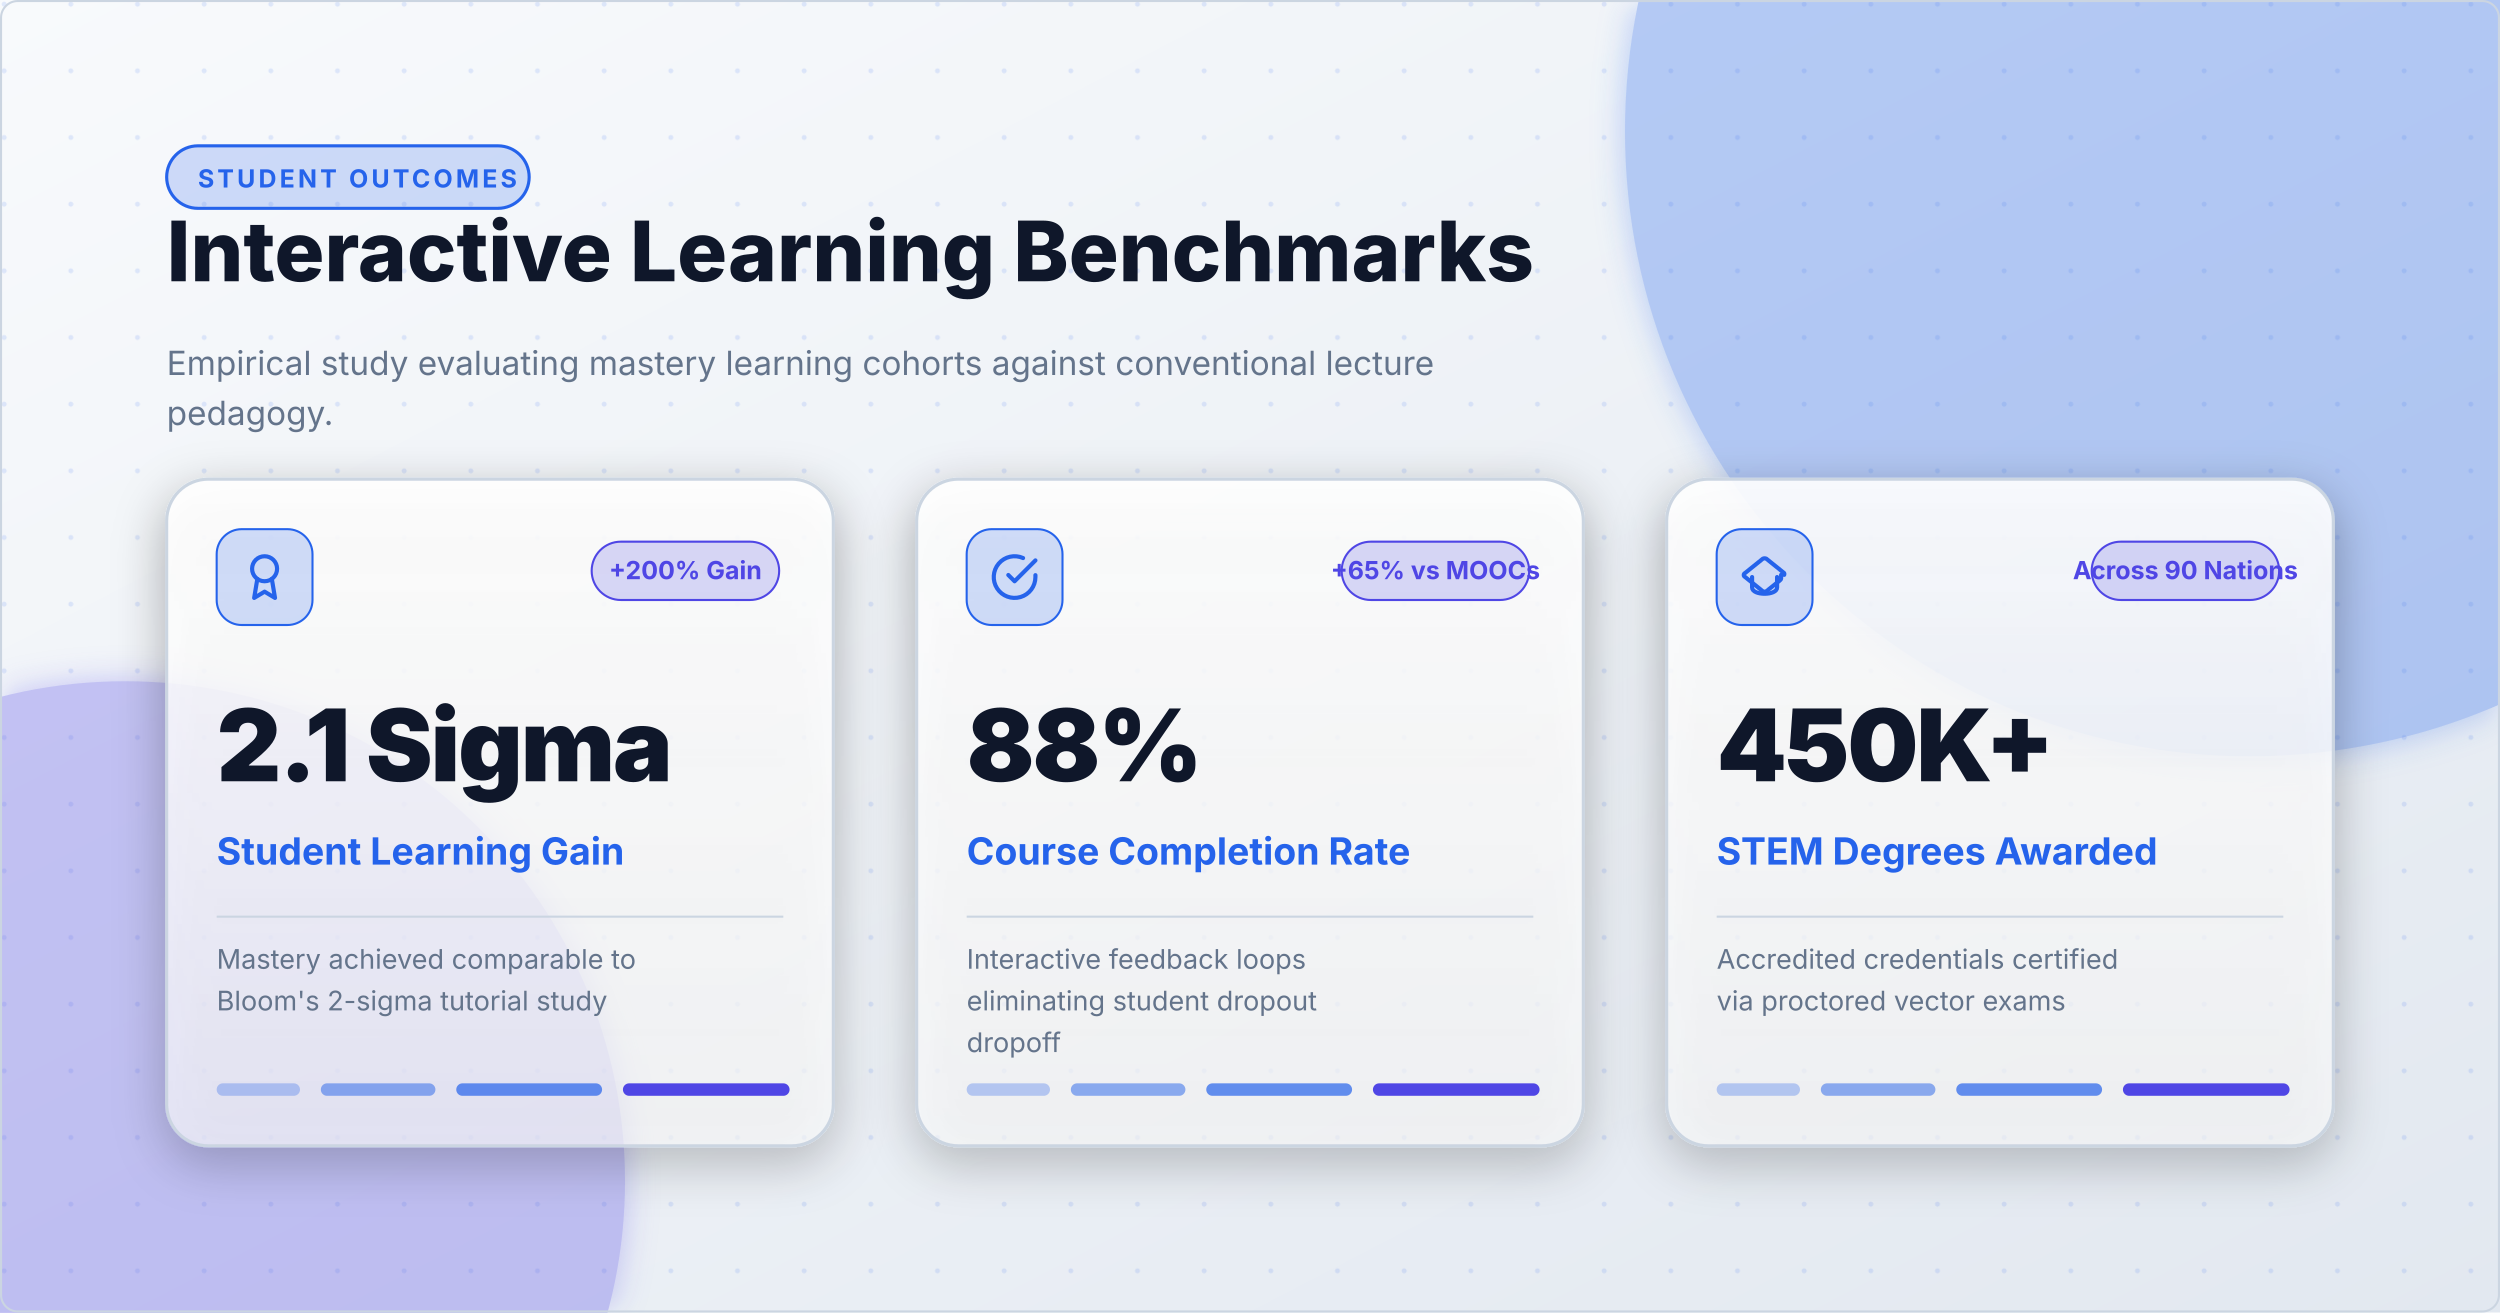
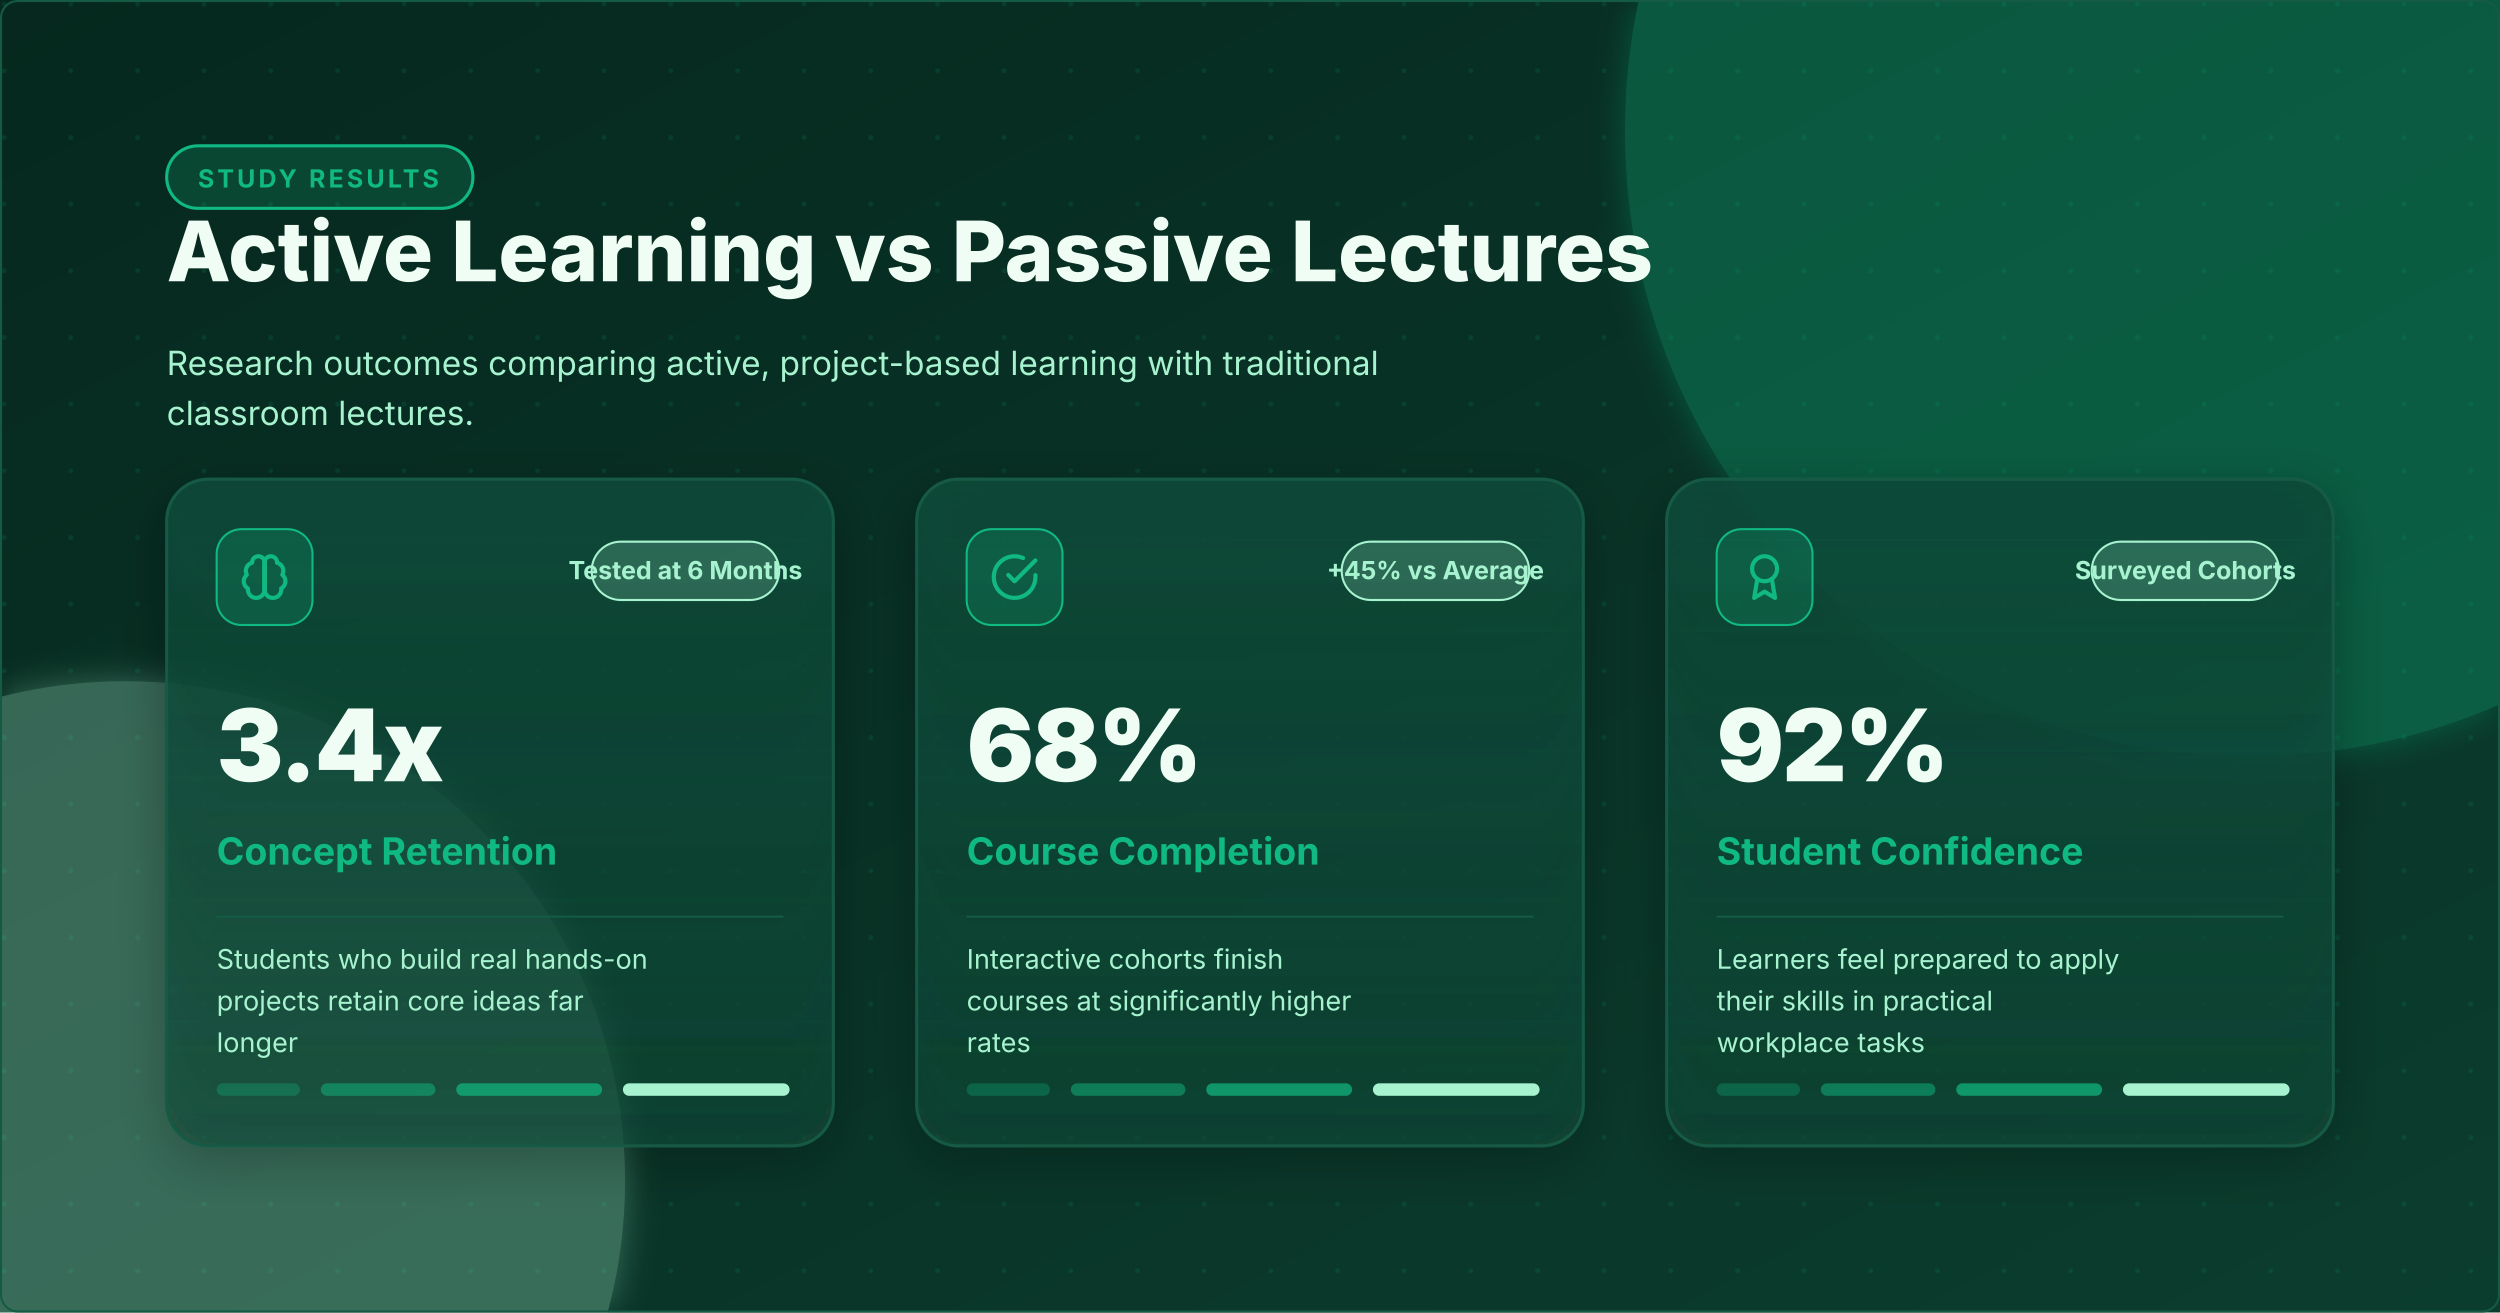
- <svg xmlns="http://www.w3.org/2000/svg" viewBox="0 0 1200 630" width="1200" height="630" role="img" aria-label="Interactive Learning Benchmarks">
+ <svg xmlns="http://www.w3.org/2000/svg" viewBox="0 0 1200 630" width="1200" height="630" role="img" aria-label="Active Learning vs Passive Lectures">
  <defs>
    <linearGradient id="stats-design_053-bg-grad" x1="0%" y1="0%" x2="100%" y2="100%">
-       <stop offset="0%" stop-color="#f8fafc" />
-       <stop offset="100%" stop-color="#e2e8f0" />
+       <stop offset="0%" stop-color="#06281e" />
+       <stop offset="100%" stop-color="#0b3d2e" />
    </linearGradient>
    <linearGradient id="stats-design_053-primary-grad" x1="0%" y1="0%" x2="100%" y2="0%">
-       <stop offset="0%" stop-color="#2563eb" />
-       <stop offset="100%" stop-color="#4f46e5" />
+       <stop offset="0%" stop-color="#10b981" />
+       <stop offset="100%" stop-color="#a7f3d0" />
    </linearGradient>
    <linearGradient id="stats-design_053-card-grad" x1="0%" y1="0%" x2="0%" y2="100%">
-       <stop offset="0%" stop-color="#ffffff" stop-opacity="0.9" />
-       <stop offset="100%" stop-color="#ffffff" stop-opacity="0.6" />
+       <stop offset="0%" stop-color="#0e4a38" stop-opacity="0.9" />
+       <stop offset="100%" stop-color="#0e4a38" stop-opacity="0.6" />
    </linearGradient>
    <filter id="stats-design_053-shadow" x="-10%" y="-10%" width="130%" height="130%" filterUnits="userSpaceOnUse">
      <feDropShadow dx="0" dy="8" stdDeviation="12" flood-color="#000000" flood-opacity="0.35" />
    </filter>
    <filter id="stats-design_053-glow" x="-20%" y="-20%" width="140%" height="140%">
      <feGaussianBlur stdDeviation="8" result="blur" />
      <feComposite in="SourceGraphic" in2="blur" operator="over" />
    </filter>
    <pattern id="stats-design_053-dot-grid" x="0" y="0" width="32" height="32" patternUnits="userSpaceOnUse">
-       <circle cx="2" cy="2" r="1.2" fill="#2563eb" fill-opacity="0.12" />
+       <circle cx="2" cy="2" r="1.2" fill="#10b981" fill-opacity="0.12" />
    </pattern>
  </defs>
  <rect width="1200" height="630" fill="url(#stats-design_053-bg-grad)" />
  <rect width="1200" height="630" fill="url(#stats-design_053-dot-grid)" />
  <g opacity="0.3">
-     <circle cx="1080" cy="63" r="300" fill="#2563eb" filter="url(#stats-design_053-glow)" />
-     <circle cx="60" cy="567" r="240" fill="#4f46e5" filter="url(#stats-design_053-glow)" />
+     <circle cx="1080" cy="63" r="300" fill="#10b981" filter="url(#stats-design_053-glow)" />
+     <circle cx="60" cy="567" r="240" fill="#a7f3d0" filter="url(#stats-design_053-glow)" />
  </g>
-   <rect x="0.5" y="0.5" width="1199" height="629" rx="8" fill="none" stroke="#cbd5e1" stroke-width="1" />
+   <rect x="0.5" y="0.5" width="1199" height="629" rx="8" fill="none" stroke="#145a44" stroke-width="1" />
  <g transform="translate(80, 70)">
-     <rect x="0" y="0" width="174" height="30" rx="15" fill="#2563eb" fill-opacity="0.2" stroke="#2563eb" stroke-width="1.5" />
-     <text x="15" y="20" fill="#2563eb" font-size="12" font-weight="700" font-family="Inter, sans-serif" letter-spacing="1.5">
-       STUDENT OUTCOMES
+     <rect x="0" y="0" width="147" height="30" rx="15" fill="#10b981" fill-opacity="0.2" stroke="#10b981" stroke-width="1.5" />
+     <text x="15" y="20" fill="#10b981" font-size="12" font-weight="700" font-family="Inter, sans-serif" letter-spacing="1.5">
+       STUDY RESULTS
    </text>
-     <text x="0" y="65" fill="#0f172a" font-size="40" font-weight="800" text-anchor="start" font-family="Inter, system-ui, -apple-system, sans-serif" opacity="1">
-       <tspan x="0" dy="0">Interactive Learning Benchmarks</tspan>
+     <text x="0" y="65" fill="#f0fdf4" font-size="40" font-weight="800" text-anchor="start" font-family="Inter, system-ui, -apple-system, sans-serif" opacity="1">
+       <tspan x="0" dy="0">Active Learning vs Passive Lectures</tspan>
    </text>
-     <text x="0" y="110" fill="#64748b" font-size="16" font-weight="normal" text-anchor="start" font-family="Inter, system-ui, -apple-system, sans-serif" opacity="1">
-       <tspan x="0" dy="0">Empirical study evaluating mastery learning cohorts against conventional lecture</tspan>
-       <tspan x="0" dy="24">pedagogy.</tspan>
+     <text x="0" y="110" fill="#a7f3d0" font-size="16" font-weight="normal" text-anchor="start" font-family="Inter, system-ui, -apple-system, sans-serif" opacity="1">
+       <tspan x="0" dy="0">Research outcomes comparing active, project-based learning with traditional</tspan>
+       <tspan x="0" dy="24">classroom lectures.</tspan>
    </text>
  </g>
  <g transform="translate(80, 230)">
    <g transform="translate(0, 0)">
-       <rect x="0" y="0" width="320" height="320" rx="20" fill="url(#stats-design_053-card-grad)" stroke="#cbd5e1" stroke-width="1.5" filter="url(#stats-design_053-shadow)" />
+       <rect x="0" y="0" width="320" height="320" rx="20" fill="url(#stats-design_053-card-grad)" stroke="#145a44" stroke-width="1.5" filter="url(#stats-design_053-shadow)" />
      <g transform="translate(24, 24)">
-         <rect x="0" y="0" width="46" height="46" rx="12" fill="#2563eb" fill-opacity="0.2" stroke="#2563eb" stroke-width="1" />
-         <g transform="translate(11, 11)" fill="none" stroke="#2563eb" stroke-width="2" stroke-linecap="round" stroke-linejoin="round">
+         <rect x="0" y="0" width="46" height="46" rx="12" fill="#10b981" fill-opacity="0.2" stroke="#10b981" stroke-width="1" />
+         <g transform="translate(11, 11)" fill="none" stroke="#10b981" stroke-width="2" stroke-linecap="round" stroke-linejoin="round">
+           <svg width="24" height="24" viewBox="0 0 24 24">
+             <path d="M12 5a3 3 0 1 0-5.997.125 4 4 0 0 0-2.526 5.77 4 4 0 0 0 .556 6.588A4 4 0 1 0 12 18Z" />
+             <path d="M12 5a3 3 0 1 1 5.997.125 4 4 0 0 1 2.526 5.77 4 4 0 0 1-.556 6.588A4 4 0 1 1 12 18Z" />
+             <path d="M12 5v14" />
+           </svg>
+         </g>
+         <rect x="180" y="6" width="90" height="28" rx="14" fill="#a7f3d0" fill-opacity="0.2" stroke="#a7f3d0" stroke-width="1" />
+         <text x="225" y="24" fill="#a7f3d0" font-size="12" font-weight="700" text-anchor="middle" font-family="Inter, sans-serif">
+               Tested at 6 Months
+             </text>
+       </g>
+       <text x="24" y="145" fill="#f0fdf4" font-size="48" font-weight="900" font-family="Inter, sans-serif" letter-spacing="-1">
+             3.4x
+           </text>
+       <text x="24" y="185" fill="#10b981" font-size="18" font-weight="700" font-family="Inter, sans-serif">
+             Concept Retention
+           </text>
+       <line x1="24" y1="210" x2="296" y2="210" stroke="#145a44" stroke-width="1" />
+       <text x="24" y="235" fill="#a7f3d0" font-size="13" font-weight="normal" text-anchor="start" font-family="Inter, system-ui, -apple-system, sans-serif" opacity="1">
+         <tspan x="24" dy="0">Students who build real hands-on</tspan>
+         <tspan x="24" dy="20">projects retain core ideas far</tspan>
+         <tspan x="24" dy="20">longer</tspan>
+       </text>
+       <g transform="translate(24, 290)">
+         <rect x="0" y="0" width="40" height="6" rx="3" fill="#10b981" fill-opacity="0.3" />
+         <rect x="50" y="0" width="55" height="6" rx="3" fill="#10b981" fill-opacity="0.5" />
+         <rect x="115" y="0" width="70" height="6" rx="3" fill="#10b981" fill-opacity="0.7" />
+         <rect x="195" y="0" width="80" height="6" rx="3" fill="#a7f3d0" />
+       </g>
+     </g>
+     <g transform="translate(360, 0)">
+       <rect x="0" y="0" width="320" height="320" rx="20" fill="url(#stats-design_053-card-grad)" stroke="#145a44" stroke-width="1.5" filter="url(#stats-design_053-shadow)" />
+       <g transform="translate(24, 24)">
+         <rect x="0" y="0" width="46" height="46" rx="12" fill="#10b981" fill-opacity="0.2" stroke="#10b981" stroke-width="1" />
+         <g transform="translate(11, 11)" fill="none" stroke="#10b981" stroke-width="2" stroke-linecap="round" stroke-linejoin="round">
+           <svg width="24" height="24" viewBox="0 0 24 24">
+             <path d="M22 11.08V12a10 10 0 1 1-5.93-9.14" />
+             <polyline points="22 4 12 14.01 9 11.01" />
+           </svg>
+         </g>
+         <rect x="180" y="6" width="90" height="28" rx="14" fill="#a7f3d0" fill-opacity="0.2" stroke="#a7f3d0" stroke-width="1" />
+         <text x="225" y="24" fill="#a7f3d0" font-size="12" font-weight="700" text-anchor="middle" font-family="Inter, sans-serif">
+               +45% vs Average
+             </text>
+       </g>
+       <text x="24" y="145" fill="#f0fdf4" font-size="48" font-weight="900" font-family="Inter, sans-serif" letter-spacing="-1">
+             68%
+           </text>
+       <text x="24" y="185" fill="#10b981" font-size="18" font-weight="700" font-family="Inter, sans-serif">
+             Course Completion
+           </text>
+       <line x1="24" y1="210" x2="296" y2="210" stroke="#145a44" stroke-width="1" />
+       <text x="24" y="235" fill="#a7f3d0" font-size="13" font-weight="normal" text-anchor="start" font-family="Inter, system-ui, -apple-system, sans-serif" opacity="1">
+         <tspan x="24" dy="0">Interactive cohorts finish</tspan>
+         <tspan x="24" dy="20">courses at significantly higher</tspan>
+         <tspan x="24" dy="20">rates</tspan>
+       </text>
+       <g transform="translate(24, 290)">
+         <rect x="0" y="0" width="40" height="6" rx="3" fill="#10b981" fill-opacity="0.3" />
+         <rect x="50" y="0" width="55" height="6" rx="3" fill="#10b981" fill-opacity="0.5" />
+         <rect x="115" y="0" width="70" height="6" rx="3" fill="#10b981" fill-opacity="0.7" />
+         <rect x="195" y="0" width="80" height="6" rx="3" fill="#a7f3d0" />
+       </g>
+     </g>
+     <g transform="translate(720, 0)">
+       <rect x="0" y="0" width="320" height="320" rx="20" fill="url(#stats-design_053-card-grad)" stroke="#145a44" stroke-width="1.5" filter="url(#stats-design_053-shadow)" />
+       <g transform="translate(24, 24)">
+         <rect x="0" y="0" width="46" height="46" rx="12" fill="#10b981" fill-opacity="0.2" stroke="#10b981" stroke-width="1" />
+         <g transform="translate(11, 11)" fill="none" stroke="#10b981" stroke-width="2" stroke-linecap="round" stroke-linejoin="round">
          <svg width="24" height="24" viewBox="0 0 24 24">
            <circle cx="12" cy="8" r="6" />
            <path d="M15.477 12.89 17 22l-5-3-5 3 1.523-9.11" />
          </svg>
        </g>
-         <rect x="180" y="6" width="90" height="28" rx="14" fill="#4f46e5" fill-opacity="0.2" stroke="#4f46e5" stroke-width="1" />
-         <text x="225" y="24" fill="#4f46e5" font-size="12" font-weight="700" text-anchor="middle" font-family="Inter, sans-serif">
-               +200% Gain
+         <rect x="180" y="6" width="90" height="28" rx="14" fill="#a7f3d0" fill-opacity="0.2" stroke="#a7f3d0" stroke-width="1" />
+         <text x="225" y="24" fill="#a7f3d0" font-size="12" font-weight="700" text-anchor="middle" font-family="Inter, sans-serif">
+               Surveyed Cohorts
            </text>
      </g>
-       <text x="24" y="145" fill="#0f172a" font-size="48" font-weight="900" font-family="Inter, sans-serif" letter-spacing="-1">
-             2.1 Sigma
+       <text x="24" y="145" fill="#f0fdf4" font-size="48" font-weight="900" font-family="Inter, sans-serif" letter-spacing="-1">
+             92%
          </text>
-       <text x="24" y="185" fill="#2563eb" font-size="18" font-weight="700" font-family="Inter, sans-serif">
-             Student Learning Gain
+       <text x="24" y="185" fill="#10b981" font-size="18" font-weight="700" font-family="Inter, sans-serif">
+             Student Confidence
          </text>
-       <line x1="24" y1="210" x2="296" y2="210" stroke="#cbd5e1" stroke-width="1" />
-       <text x="24" y="235" fill="#64748b" font-size="13" font-weight="normal" text-anchor="start" font-family="Inter, system-ui, -apple-system, sans-serif" opacity="1">
-         <tspan x="24" dy="0">Mastery achieved comparable to</tspan>
-         <tspan x="24" dy="20">Bloom's 2-sigma tutorial study</tspan>
+       <line x1="24" y1="210" x2="296" y2="210" stroke="#145a44" stroke-width="1" />
+       <text x="24" y="235" fill="#a7f3d0" font-size="13" font-weight="normal" text-anchor="start" font-family="Inter, system-ui, -apple-system, sans-serif" opacity="1">
+         <tspan x="24" dy="0">Learners feel prepared to apply</tspan>
+         <tspan x="24" dy="20">their skills in practical</tspan>
+         <tspan x="24" dy="20">workplace tasks</tspan>
      </text>
      <g transform="translate(24, 290)">
-         <rect x="0" y="0" width="40" height="6" rx="3" fill="#2563eb" fill-opacity="0.3" />
-         <rect x="50" y="0" width="55" height="6" rx="3" fill="#2563eb" fill-opacity="0.5" />
-         <rect x="115" y="0" width="70" height="6" rx="3" fill="#2563eb" fill-opacity="0.7" />
-         <rect x="195" y="0" width="80" height="6" rx="3" fill="#4f46e5" />
-       </g>
-     </g>
-     <g transform="translate(360, 0)">
-       <rect x="0" y="0" width="320" height="320" rx="20" fill="url(#stats-design_053-card-grad)" stroke="#cbd5e1" stroke-width="1.5" filter="url(#stats-design_053-shadow)" />
-       <g transform="translate(24, 24)">
-         <rect x="0" y="0" width="46" height="46" rx="12" fill="#2563eb" fill-opacity="0.2" stroke="#2563eb" stroke-width="1" />
-         <g transform="translate(11, 11)" fill="none" stroke="#2563eb" stroke-width="2" stroke-linecap="round" stroke-linejoin="round">
-           <svg width="24" height="24" viewBox="0 0 24 24">
-             <path d="M22 11.08V12a10 10 0 1 1-5.93-9.14" />
-             <polyline points="22 4 12 14.01 9 11.01" />
-           </svg>
-         </g>
-         <rect x="180" y="6" width="90" height="28" rx="14" fill="#4f46e5" fill-opacity="0.2" stroke="#4f46e5" stroke-width="1" />
-         <text x="225" y="24" fill="#4f46e5" font-size="12" font-weight="700" text-anchor="middle" font-family="Inter, sans-serif">
-               +65% vs MOOCs
-             </text>
-       </g>
-       <text x="24" y="145" fill="#0f172a" font-size="48" font-weight="900" font-family="Inter, sans-serif" letter-spacing="-1">
-             88%
-           </text>
-       <text x="24" y="185" fill="#2563eb" font-size="18" font-weight="700" font-family="Inter, sans-serif">
-             Course Completion Rate
-           </text>
-       <line x1="24" y1="210" x2="296" y2="210" stroke="#cbd5e1" stroke-width="1" />
-       <text x="24" y="235" fill="#64748b" font-size="13" font-weight="normal" text-anchor="start" font-family="Inter, system-ui, -apple-system, sans-serif" opacity="1">
-         <tspan x="24" dy="0">Interactive feedback loops</tspan>
-         <tspan x="24" dy="20">eliminating student dropout</tspan>
-         <tspan x="24" dy="20">dropoff</tspan>
-       </text>
-       <g transform="translate(24, 290)">
-         <rect x="0" y="0" width="40" height="6" rx="3" fill="#2563eb" fill-opacity="0.3" />
-         <rect x="50" y="0" width="55" height="6" rx="3" fill="#2563eb" fill-opacity="0.5" />
-         <rect x="115" y="0" width="70" height="6" rx="3" fill="#2563eb" fill-opacity="0.7" />
-         <rect x="195" y="0" width="80" height="6" rx="3" fill="#4f46e5" />
-       </g>
-     </g>
-     <g transform="translate(720, 0)">
-       <rect x="0" y="0" width="320" height="320" rx="20" fill="url(#stats-design_053-card-grad)" stroke="#cbd5e1" stroke-width="1.5" filter="url(#stats-design_053-shadow)" />
-       <g transform="translate(24, 24)">
-         <rect x="0" y="0" width="46" height="46" rx="12" fill="#2563eb" fill-opacity="0.2" stroke="#2563eb" stroke-width="1" />
-         <g transform="translate(11, 11)" fill="none" stroke="#2563eb" stroke-width="2" stroke-linecap="round" stroke-linejoin="round">
-           <svg width="24" height="24" viewBox="0 0 24 24">
-             <path d="M21.42 10.922a1 1 0 0 0-.019-.838L12.83 3.18a2 2 0 0 0-1.66 0L2.6 10.084a1 1 0 0 0 0 1.832l8.57 6.908a2 2 0 0 0 1.66 0l6.71-5.409a1 1 0 0 0 .39-.693v-1.8" />
-             <path d="M6 12v5c0 2 3 3 6 3s6-1 6-3v-5" />
-           </svg>
-         </g>
-         <rect x="180" y="6" width="90" height="28" rx="14" fill="#4f46e5" fill-opacity="0.2" stroke="#4f46e5" stroke-width="1" />
-         <text x="225" y="24" fill="#4f46e5" font-size="12" font-weight="700" text-anchor="middle" font-family="Inter, sans-serif">
-               Across 90 Nations
-             </text>
-       </g>
-       <text x="24" y="145" fill="#0f172a" font-size="48" font-weight="900" font-family="Inter, sans-serif" letter-spacing="-1">
-             450K+
-           </text>
-       <text x="24" y="185" fill="#2563eb" font-size="18" font-weight="700" font-family="Inter, sans-serif">
-             STEM Degrees Awarded
-           </text>
-       <line x1="24" y1="210" x2="296" y2="210" stroke="#cbd5e1" stroke-width="1" />
-       <text x="24" y="235" fill="#64748b" font-size="13" font-weight="normal" text-anchor="start" font-family="Inter, system-ui, -apple-system, sans-serif" opacity="1">
-         <tspan x="24" dy="0">Accredited credentials certified</tspan>
-         <tspan x="24" dy="20">via proctored vector exams</tspan>
-       </text>
-       <g transform="translate(24, 290)">
-         <rect x="0" y="0" width="40" height="6" rx="3" fill="#2563eb" fill-opacity="0.3" />
-         <rect x="50" y="0" width="55" height="6" rx="3" fill="#2563eb" fill-opacity="0.5" />
-         <rect x="115" y="0" width="70" height="6" rx="3" fill="#2563eb" fill-opacity="0.7" />
-         <rect x="195" y="0" width="80" height="6" rx="3" fill="#4f46e5" />
+         <rect x="0" y="0" width="40" height="6" rx="3" fill="#10b981" fill-opacity="0.3" />
+         <rect x="50" y="0" width="55" height="6" rx="3" fill="#10b981" fill-opacity="0.5" />
+         <rect x="115" y="0" width="70" height="6" rx="3" fill="#10b981" fill-opacity="0.7" />
+         <rect x="195" y="0" width="80" height="6" rx="3" fill="#a7f3d0" />
      </g>
    </g>
  </g>
</svg>
